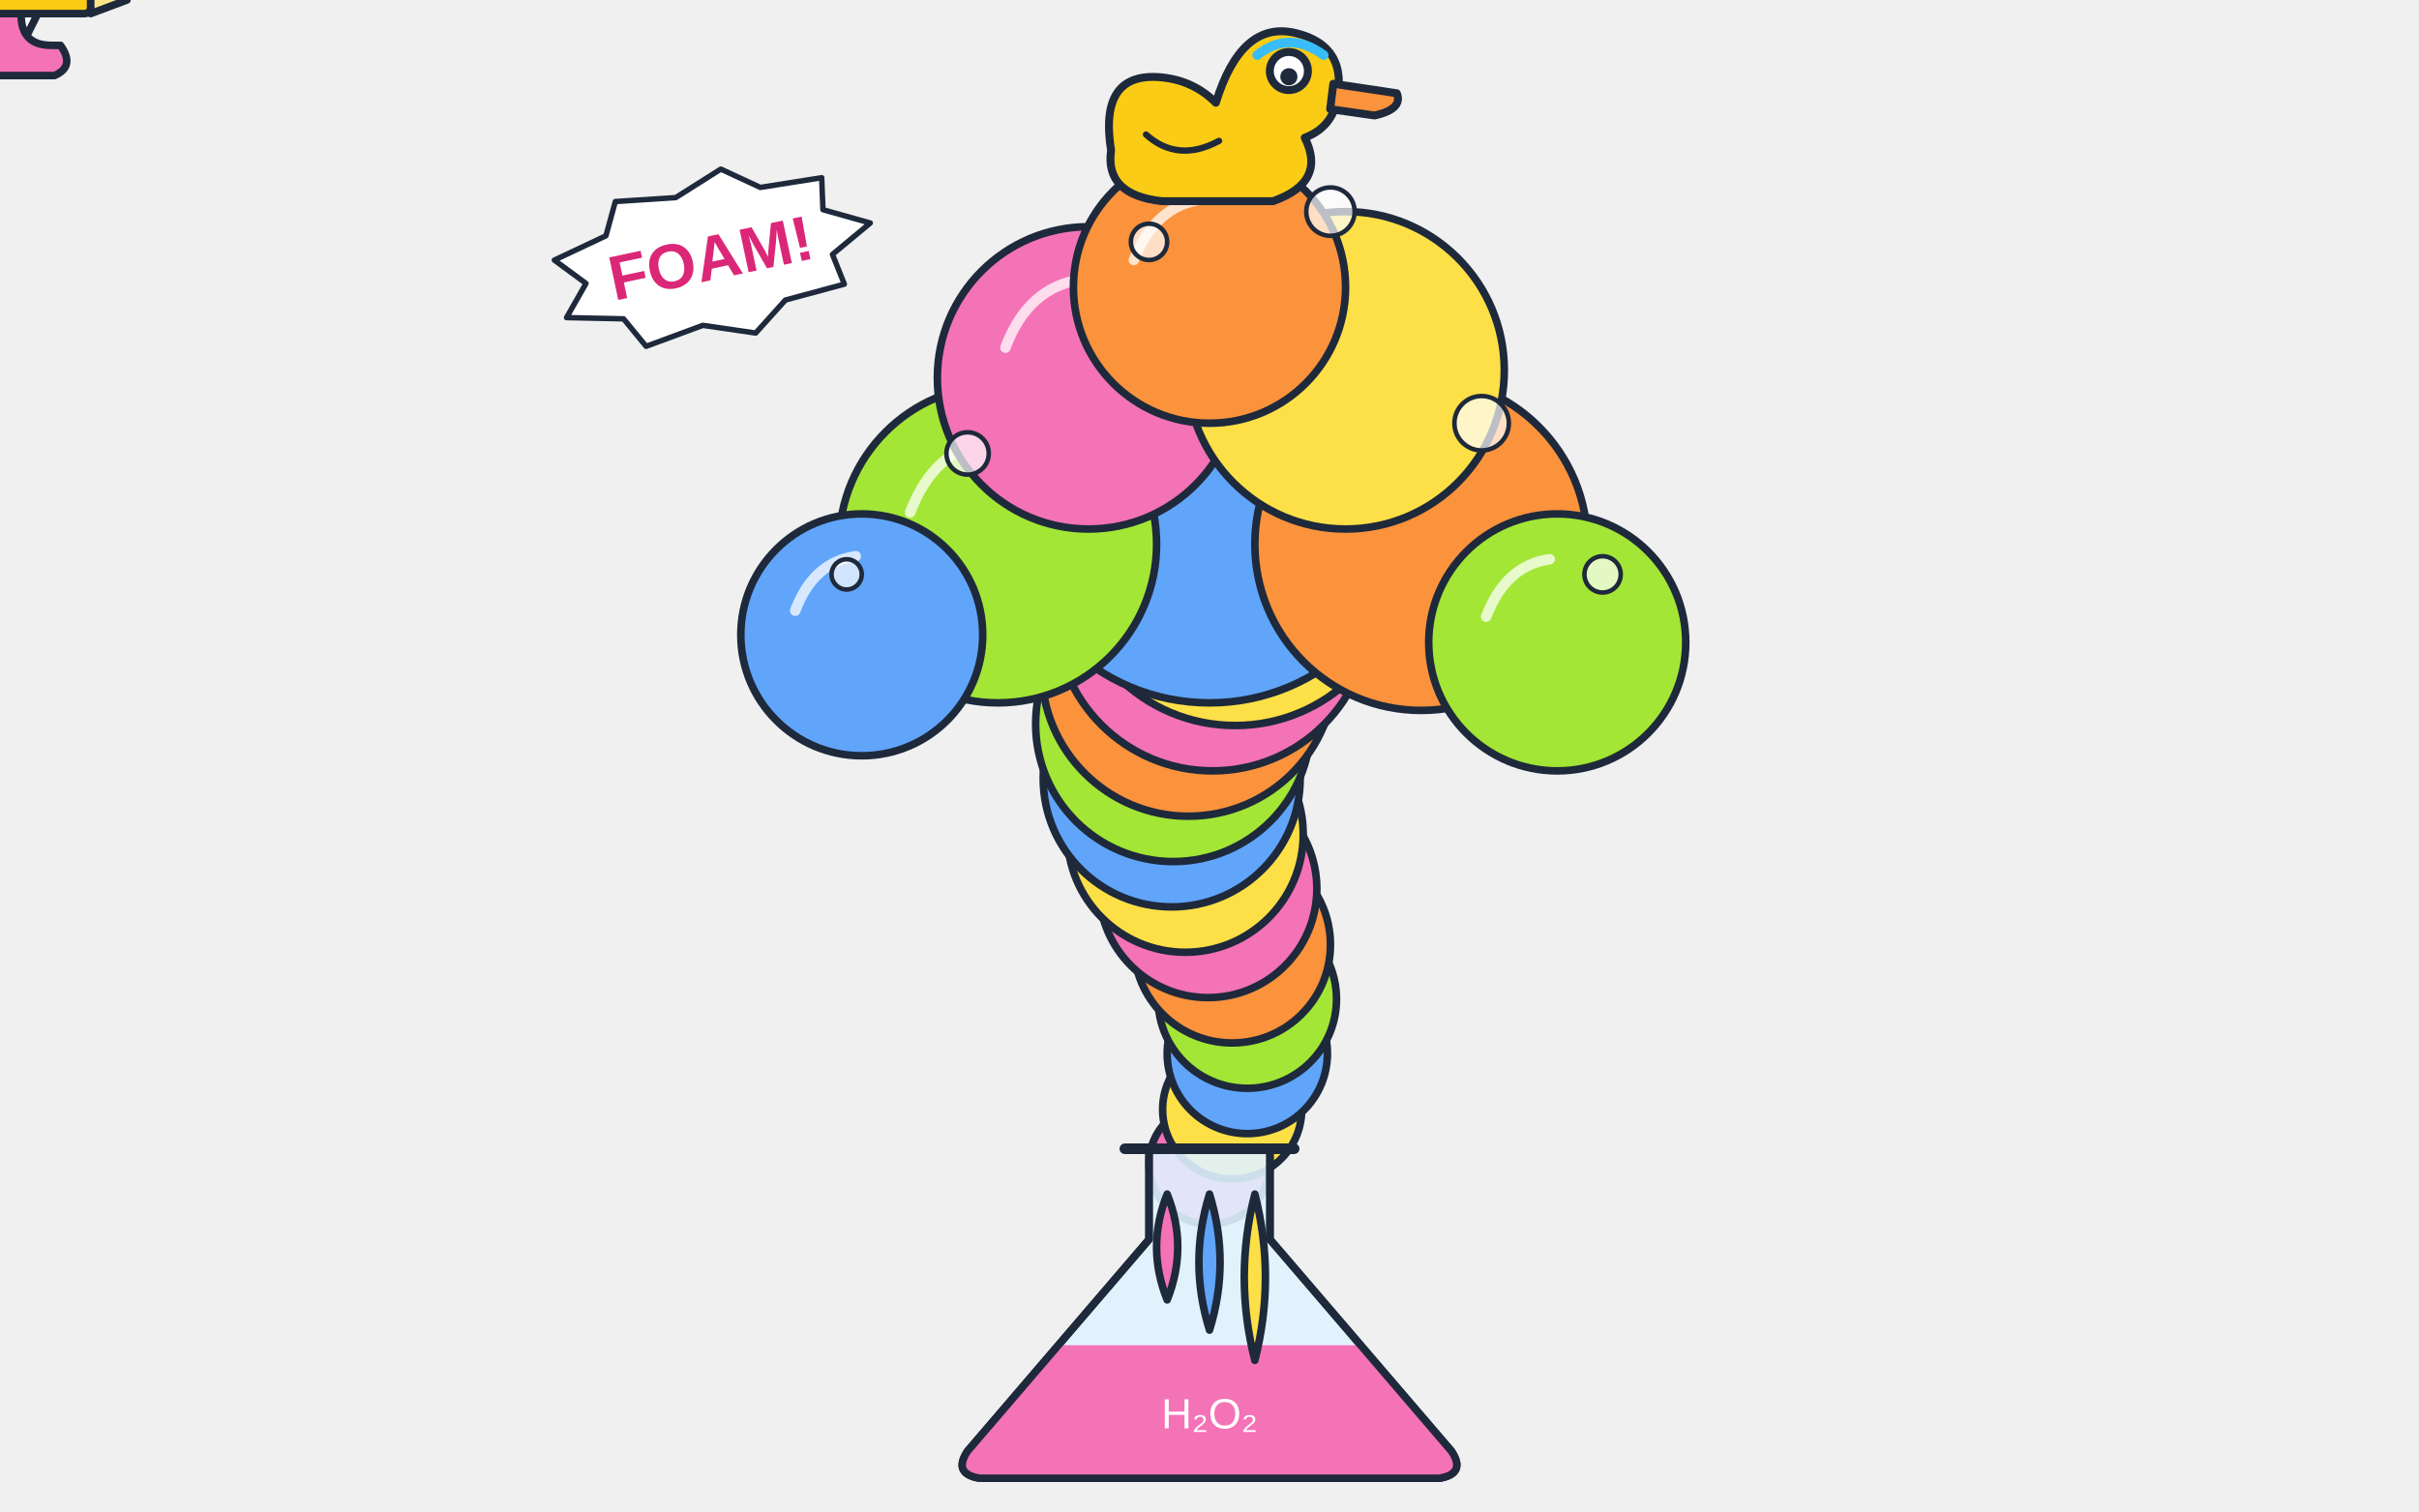
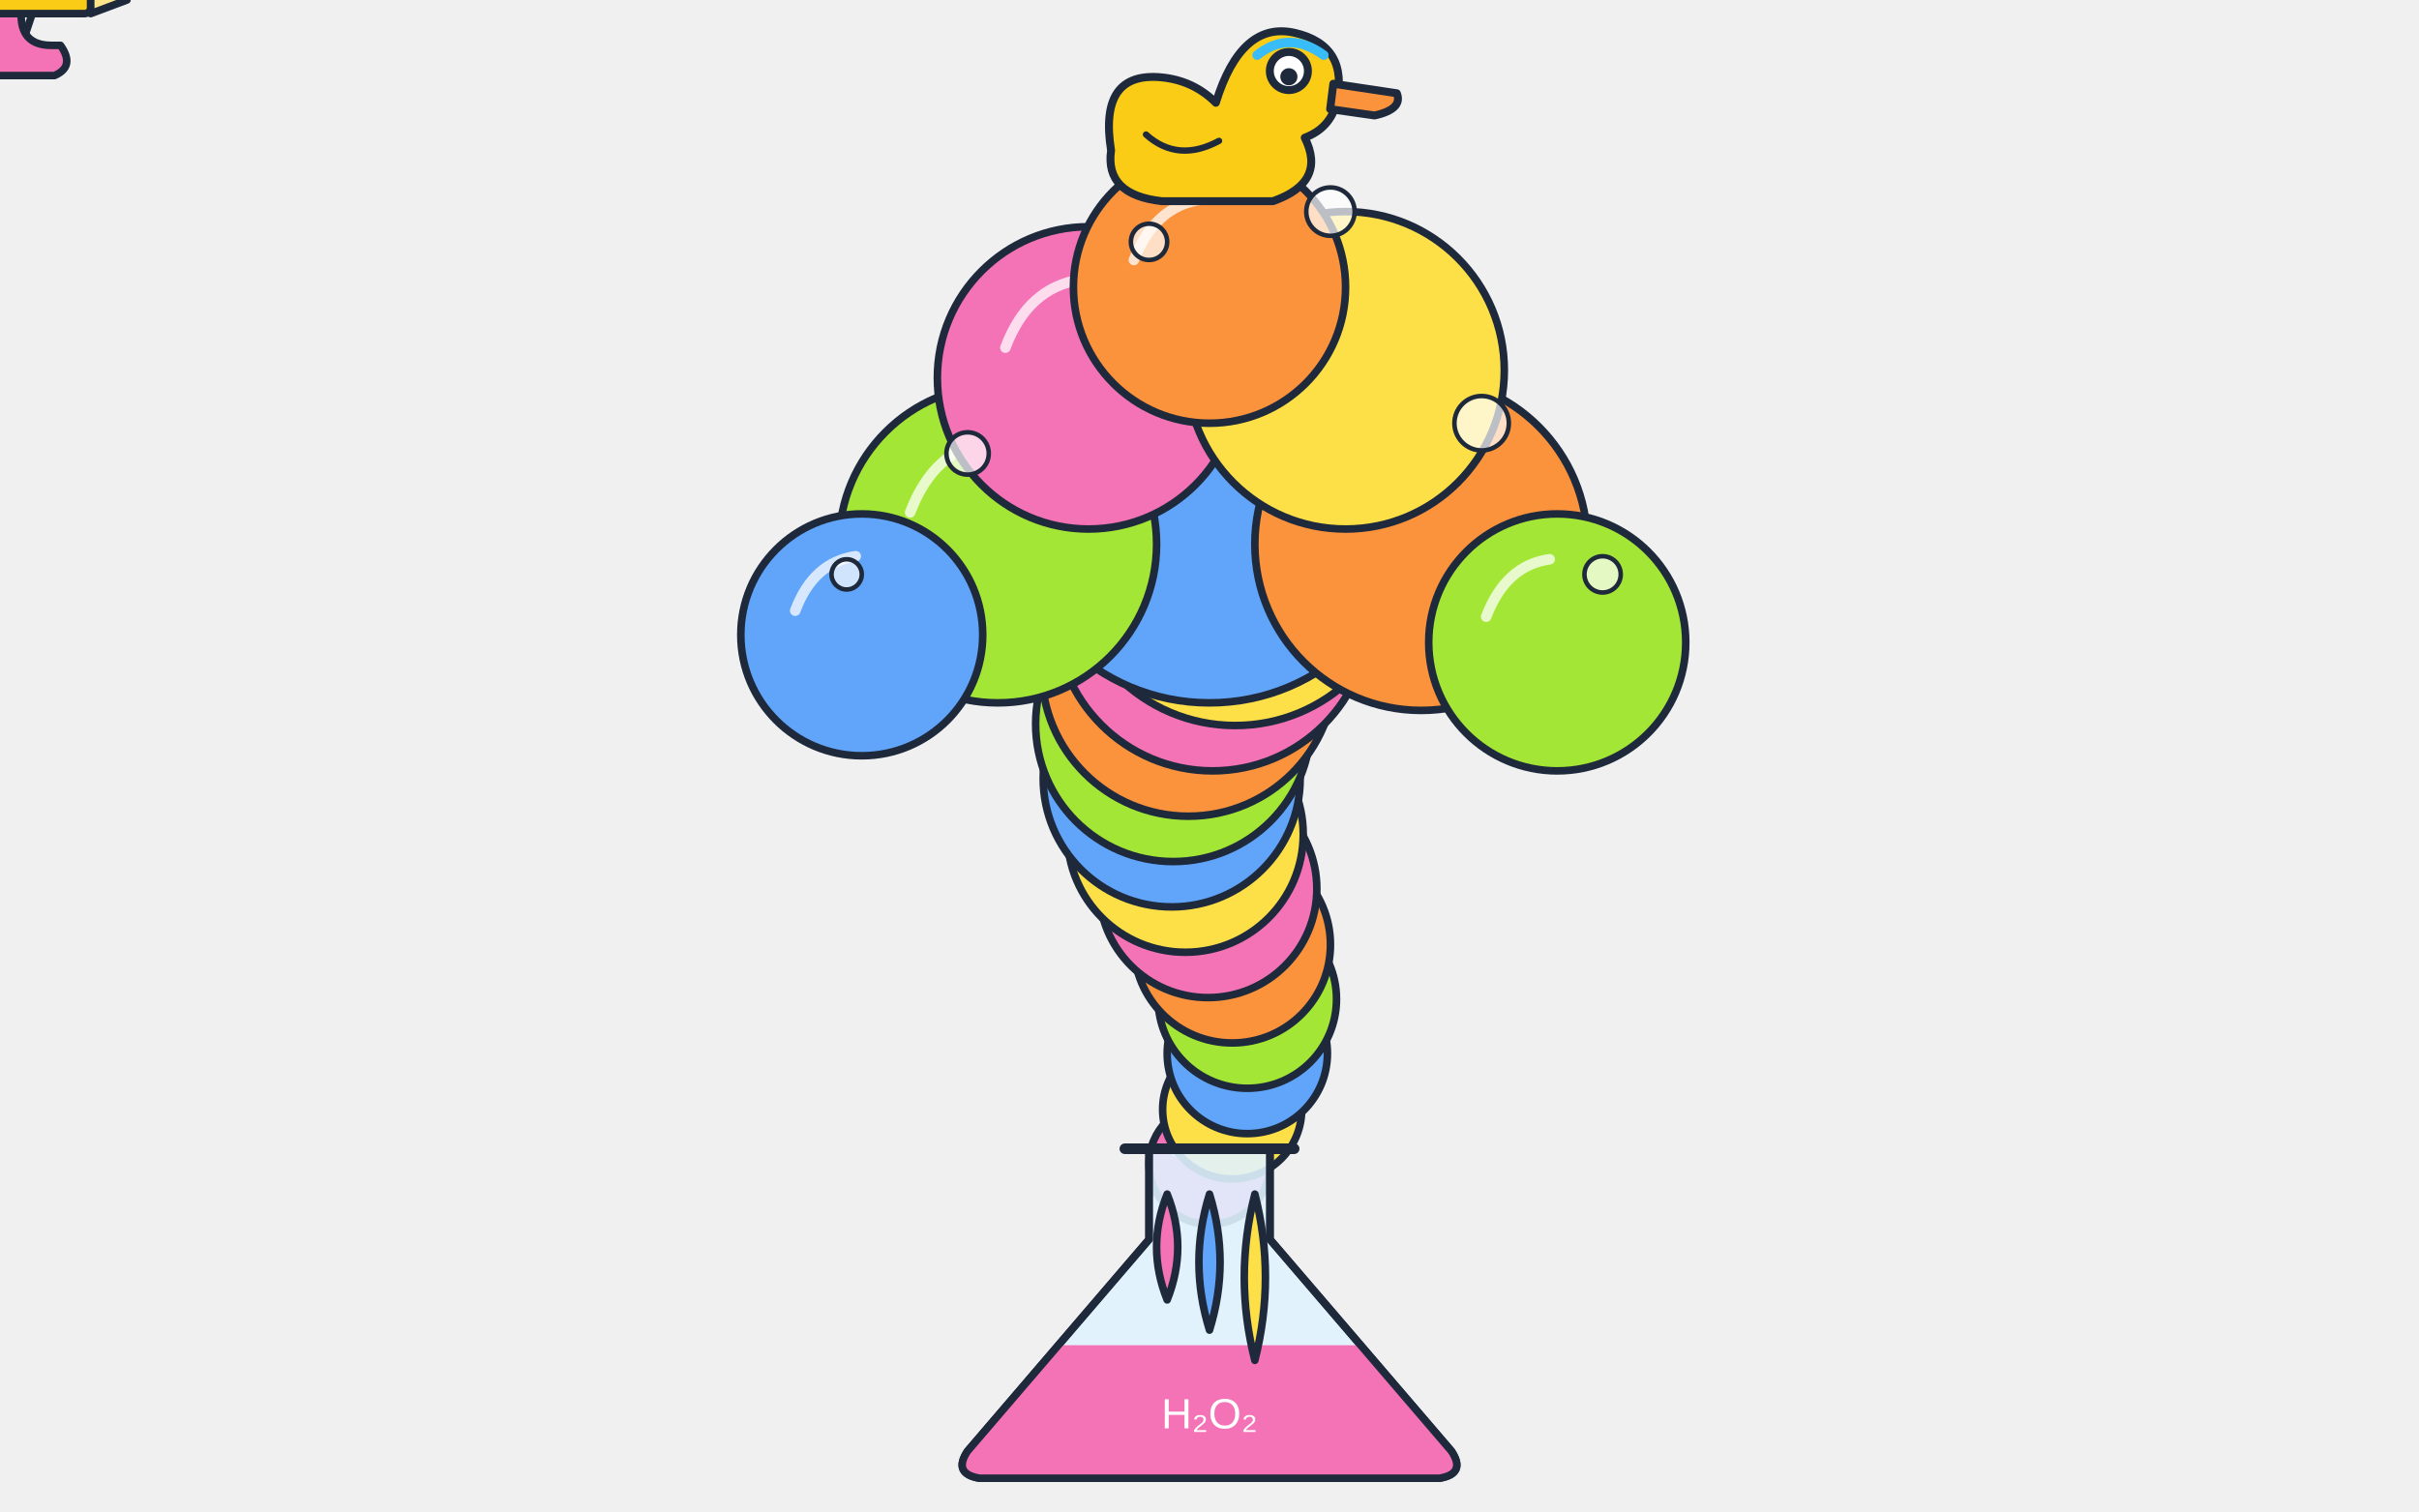
<svg xmlns="http://www.w3.org/2000/svg" viewBox="0 0 1600 1000" width="1600" height="1000">
  <style>
.anim{transform-box:view-box}

    .fb{animation:blob .9s ease-in-out infinite alternate}
    @keyframes blob{from{transform:scale(.94)}to{transform:scale(1.08)}}
    .drip{animation:drip 1.6s ease-in infinite}
    @keyframes drip{0%{transform:scaleY(.3)}100%{transform:scaleY(1.25)}}
    .rise{animation:rise 2.4s linear infinite}
    @keyframes rise{0%{transform:translateY(0);opacity:0}15%{opacity:1}100%{transform:translateY(-220px);opacity:0}}
    .surf{animation:surf 1.2s ease-in-out infinite alternate;transform-origin:800px 110px}
    @keyframes surf{from{transform:translate(-30px,6px) rotate(-10deg)}to{transform:translate(30px,-10px) rotate(10deg)}}</style>
  <g stroke="#1e293b" stroke-width="5" stroke-linejoin="round" stroke-linecap="round">
    <g class="anim fb" style="animation-delay:-0.20s;transform-origin:800px 770px">
      <circle cx="800" cy="770" r="40" fill="#f472b6" />
      <path d="M778 762 q6 -16 20 -18" fill="none" stroke="#fff" stroke-width="7" stroke-opacity="0.75" />
    </g>
    <g class="anim fb" style="animation-delay:-0.83s;transform-origin:815px 734px">
      <circle cx="815" cy="734" r="46" fill="#fde047" />
      <path d="M790 724 q7 -19 23 -21" fill="none" stroke="#fff" stroke-width="7" stroke-opacity="0.75" />
    </g>
    <g class="anim fb" style="animation-delay:-0.76s;transform-origin:825px 697px">
      <circle cx="825" cy="697" r="53" fill="#60a5fa" />
      <path d="M796 687 q8 -21 26 -24" fill="none" stroke="#fff" stroke-width="7" stroke-opacity="0.75" />
    </g>
    <g class="anim fb" style="animation-delay:-0.57s;transform-origin:825px 661px">
      <circle cx="825" cy="661" r="59" fill="#a3e635" />
      <path d="M792 649 q9 -24 30 -27" fill="none" stroke="#fff" stroke-width="7" stroke-opacity="0.75" />
    </g>
    <g class="anim fb" style="animation-delay:-0.26s;transform-origin:815px 625px">
      <circle cx="815" cy="625" r="65" fill="#fb923c" />
      <path d="M779 611 q10 -26 33 -29" fill="none" stroke="#fff" stroke-width="7" stroke-opacity="0.75" />
    </g>
    <g class="anim fb" style="animation-delay:-0.95s;transform-origin:799px 588px">
      <circle cx="799" cy="588" r="72" fill="#f472b6" />
      <path d="M759 574 q11 -29 36 -32" fill="none" stroke="#fff" stroke-width="7" stroke-opacity="0.75" />
    </g>
    <g class="anim fb" style="animation-delay:-0.97s;transform-origin:784px 552px">
      <circle cx="784" cy="552" r="78" fill="#fde047" />
      <path d="M741 536 q12 -31 39 -35" fill="none" stroke="#fff" stroke-width="7" stroke-opacity="0.75" />
    </g>
    <g class="anim fb" style="animation-delay:-0.61s;transform-origin:775px 515px">
      <circle cx="775" cy="515" r="85" fill="#60a5fa" />
      <path d="M728 499 q13 -34 42 -38" fill="none" stroke="#fff" stroke-width="7" stroke-opacity="0.75" />
    </g>
    <g class="anim fb" style="animation-delay:-0.61s;transform-origin:776px 479px">
      <circle cx="776" cy="479" r="91" fill="#a3e635" />
      <path d="M726 461 q14 -36 45 -41" fill="none" stroke="#fff" stroke-width="7" stroke-opacity="0.75" />
    </g>
    <g class="anim fb" style="animation-delay:-0.28s;transform-origin:786px 443px">
      <circle cx="786" cy="443" r="97" fill="#fb923c" />
      <path d="M733 423 q15 -39 49 -44" fill="none" stroke="#fff" stroke-width="7" stroke-opacity="0.75" />
    </g>
    <g class="anim fb" style="animation-delay:-0.00s;transform-origin:802px 406px">
      <circle cx="802" cy="406" r="104" fill="#f472b6" />
      <path d="M745 386 q16 -41 52 -47" fill="none" stroke="#fff" stroke-width="7" stroke-opacity="0.75" />
    </g>
    <g class="anim fb" style="animation-delay:-0.45s;transform-origin:817px 370px">
      <circle cx="817" cy="370" r="110" fill="#fde047" />
      <path d="M757 348 q16 -44 55 -50" fill="none" stroke="#fff" stroke-width="7" stroke-opacity="0.75" />
    </g>
    <g class="anim fb" style="animation-delay:-0.70s;transform-origin:800px 330px">
      <circle cx="800" cy="330" r="135" fill="#60a5fa" />
      <path d="M726 303 q20 -54 68 -61" fill="none" stroke="#fff" stroke-width="7" stroke-opacity="0.75" />
    </g>
    <g class="anim fb" style="animation-delay:-0.08s;transform-origin:660px 360px">
      <circle cx="660" cy="360" r="105" fill="#a3e635" />
      <path d="M602 339 q16 -42 52 -47" fill="none" stroke="#fff" stroke-width="7" stroke-opacity="0.75" />
    </g>
    <g class="anim fb" style="animation-delay:-0.95s;transform-origin:940px 360px">
      <circle cx="940" cy="360" r="110" fill="#fb923c" />
      <path d="M880 338 q16 -44 55 -50" fill="none" stroke="#fff" stroke-width="7" stroke-opacity="0.75" />
    </g>
    <g class="anim fb" style="animation-delay:-0.28s;transform-origin:720px 250px">
      <circle cx="720" cy="250" r="100" fill="#f472b6" />
      <path d="M665 230 q15 -40 50 -45" fill="none" stroke="#fff" stroke-width="7" stroke-opacity="0.75" />
    </g>
    <g class="anim fb" style="animation-delay:-0.28s;transform-origin:890px 245px">
      <circle cx="890" cy="245" r="105" fill="#fde047" />
      <path d="M832 224 q16 -42 52 -47" fill="none" stroke="#fff" stroke-width="7" stroke-opacity="0.75" />
    </g>
    <g class="anim fb" style="animation-delay:-0.05s;transform-origin:570px 420px">
      <circle cx="570" cy="420" r="80" fill="#60a5fa" />
      <path d="M526 404 q12 -32 40 -36" fill="none" stroke="#fff" stroke-width="7" stroke-opacity="0.75" />
    </g>
    <g class="anim fb" style="animation-delay:-1.20s;transform-origin:1030px 425px">
      <circle cx="1030" cy="425" r="85" fill="#a3e635" />
      <path d="M983 408 q13 -34 42 -38" fill="none" stroke="#fff" stroke-width="7" stroke-opacity="0.75" />
    </g>
    <g class="anim fb" style="animation-delay:-0.89s;transform-origin:800px 190px">
      <circle cx="800" cy="190" r="90" fill="#fb923c" />
      <path d="M750 172 q14 -36 45 -40" fill="none" stroke="#fff" stroke-width="7" stroke-opacity="0.75" />
    </g>
    <path d="M760 760 L760 820 L640 960 Q630 975 648 978 L952 978 Q970 975 960 960 L840 820 L840 760 Z" fill="#e0f2fe" fill-opacity="0.9" />
    <path d="M700 890 L900 890 L960 960 Q970 975 952 978 L648 978 Q630 975 640 960 Z" fill="#f472b6" stroke="none" />
    <path d="M760 760 L760 820 L640 960 Q630 975 648 978 L952 978 Q970 975 960 960 L840 820 L840 760" fill="none" />
    <line x1="744" y1="760" x2="856" y2="760" stroke-width="7" />
    <text x="800" y="945" text-anchor="middle" font-family="'Arial Black',Arial,sans-serif" font-size="28" fill="#fff" stroke="none">H₂O₂</text>
    <path d="M772 790 q-14 35.0 0 70 q14 -35.0 0 -70" fill="#f472b6" class="anim drip" style="animation-delay:-0s;transform-origin:772px 790px" />
    <path d="M830 790 q-14 55.0 0 110 q14 -55.0 0 -110" fill="#fde047" class="anim drip" style="animation-delay:-0.6s;transform-origin:830px 790px" />
    <path d="M800 790 q-14 45.0 0 90 q14 -45.0 0 -90" fill="#60a5fa" class="anim drip" style="animation-delay:-1.1s;transform-origin:800px 790px" />
    <circle class="anim rise" cx="640" cy="300" r="14" fill="#fff" fill-opacity="0.7" stroke-width="3" style="animation-delay:-0.0s" />
    <circle class="anim rise" cx="980" cy="280" r="18" fill="#fff" fill-opacity="0.7" stroke-width="3" style="animation-delay:-0.7s" />
    <circle class="anim rise" cx="760" cy="160" r="12" fill="#fff" fill-opacity="0.7" stroke-width="3" style="animation-delay:-1.3s" />
    <circle class="anim rise" cx="880" cy="140" r="16" fill="#fff" fill-opacity="0.7" stroke-width="3" style="animation-delay:-2.0s" />
    <circle class="anim rise" cx="560" cy="380" r="10" fill="#fff" fill-opacity="0.7" stroke-width="3" style="animation-delay:-0.4s" />
    <circle class="anim rise" cx="1060" cy="380" r="12" fill="#fff" fill-opacity="0.7" stroke-width="3" style="animation-delay:-1.6s" />
    <g class="anim surf">
      <g transform="translate(800 110) scale(1.05)">
        <path d="M-62 -10 Q-70 -60 -30 -56 Q-10 -54 4 -40 Q20 -92 54 -84 Q88 -76 80 -40 Q76 -24 60 -18 Q74 10 40 22 L-30 22 Q-66 18 -62 -10 Z" fill="#facc15" />
        <path d="M-40 -20 q20 18 46 4" fill="none" stroke-width="4" />
        <path d="M78 -52 L118 -46 Q122 -36 104 -32 L76 -36 Z" fill="#fb923c" />
        <circle cx="50" cy="-60" r="12" fill="#fff" />
        <g>
          <circle cx="50" cy="-56.4" r="5.4" fill="#1e293b" stroke="none" />
          <animateTransform attributeName="transform" type="translate" values="0 0;4.2 -2.4;-3.6 -4.2;0 0" dur="0.5s" repeatCount="indefinite" />
        </g>
        <path d="M30 -70 Q50 -86 72 -70" fill="none" stroke="#38bdf8" stroke-width="6" />
      </g>
    </g>
    <g>
      <animateMotion path="M 760 300 Q 420 -60 160 1100" dur="3.2s" begin="0s" repeatCount="indefinite" rotate="0" />
      <g>
        <g transform="translate(0.0 0.0) scale(0.420)">
          <line x1="-44" y1="-80" x2="-46" y2="-14" stroke-width="7" stroke="#64748b" />
          <line x1="44" y1="-80" x2="46" y2="-14" stroke-width="7" stroke="#64748b" />
          <polygon points="-58,-78 58,-78 50,-94 -50,-94" fill="#fb923c" style="filter:brightness(0.8)" />
          <line x1="-56" y1="-78" x2="-60" y2="0" stroke-width="7" stroke="#475569" />
          <line x1="56" y1="-78" x2="60" y2="0" stroke-width="7" stroke="#475569" />
          <line x1="-36" y1="-112" x2="-36" y2="-80" stroke-width="7" stroke="#475569" />
          <line x1="36" y1="-112" x2="36" y2="-80" stroke-width="7" stroke="#475569" />
          <rect x="-58" y="-170" width="116" height="62" rx="16" fill="#fb923c" />
          <path d="M-44 -150 Q0 -160 44 -150" fill="none" stroke="#fff" stroke-opacity="0.55" stroke-width="6" />
        </g>
        <animateTransform attributeName="transform" type="rotate" from="0 0 0" to="360 0 0" dur="1.1s" begin="0s" repeatCount="indefinite" additive="sum" />
      </g>
    </g>
    <g>
      <animateMotion path="M 840 280 Q 1200 -40 1450 1100" dur="2.6s" begin="-0.8s" repeatCount="indefinite" rotate="0" />
      <g>
-         <polygon points="26,0 24,11 18,23 6,28 -6,25 -21,26 -27,13 -26,0 -27,-13 -15,-19 -5,-24 5,-23 16,-20 27,-13" fill="#f8fafc" />
+         <polygon points="31,0 21,10 17,22 7,30 -7,32 -17,21 -31,15 -30,0 -30,-14 -20,-25 -7,-31 8,-33 17,-22 26,-12" fill="#f8fafc" />
        <path d="M-16 -8 L4 2 L-4 16 M6 -18 L12 0 L22 6" fill="none" stroke-width="3" stroke="#94a3b8" />
        <animateTransform attributeName="transform" type="rotate" from="0 0 0" to="360 0 0" dur="1.1s" begin="0s" repeatCount="indefinite" additive="sum" />
      </g>
    </g>
    <g>
      <animateMotion path="M 700 330 Q 500 40 330 1100" dur="2.9s" begin="-1.6s" repeatCount="indefinite" rotate="0" />
      <g>
        <path d="M-14 -40 L14 -40 L14 10 Q14 30 34 30 L40 30 Q50 44 36 50 L0 50 Q-14 50 -14 30 Z" fill="#f472b6" />
        <rect x="-16" y="-44" width="32" height="14" fill="#fff" />
        <animateTransform attributeName="transform" type="rotate" from="0 0 0" to="360 0 0" dur="1.1s" begin="0s" repeatCount="indefinite" additive="sum" />
      </g>
    </g>
    <g>
      <animateMotion path="M 900 320 Q 1100 0 1250 1100" dur="3.4s" begin="-2.2s" repeatCount="indefinite" rotate="0" />
      <g>
        <rect x="-60" y="-9" width="120" height="18" rx="4" fill="#facc15" />
        <polygon points="60,-9 84,0 60,9" fill="#fde68a" />
        <rect x="-74" y="-9" width="16" height="18" rx="4" fill="#f472b6" />
        <animateTransform attributeName="transform" type="rotate" from="0 0 0" to="360 0 0" dur="1.1s" begin="0s" repeatCount="indefinite" additive="sum" />
      </g>
    </g>
-     <g transform="translate(470 170) rotate(-12) scale(0.72)">
-       <polygon points="150,0 110,21 115,50 59,53 26,77 -20,60 -75,68 -90,39 -141,27 -117,0 -141,-27 -90,-39 -75,-68 -20,-60 26,-77 58,-53 115,-50 110,-21" fill="#fff" />
-       <text x="0" y="21" text-anchor="middle" font-family="'Arial Black','Arial Rounded MT Bold','Helvetica Neue',Arial,sans-serif" font-weight="900" font-size="58" fill="#db2777" stroke="none">FOAM!</text>
-     </g>
+     <g transform="translate(470 170) rotate(-12) scale(0.72)" />
  </g>
</svg>
